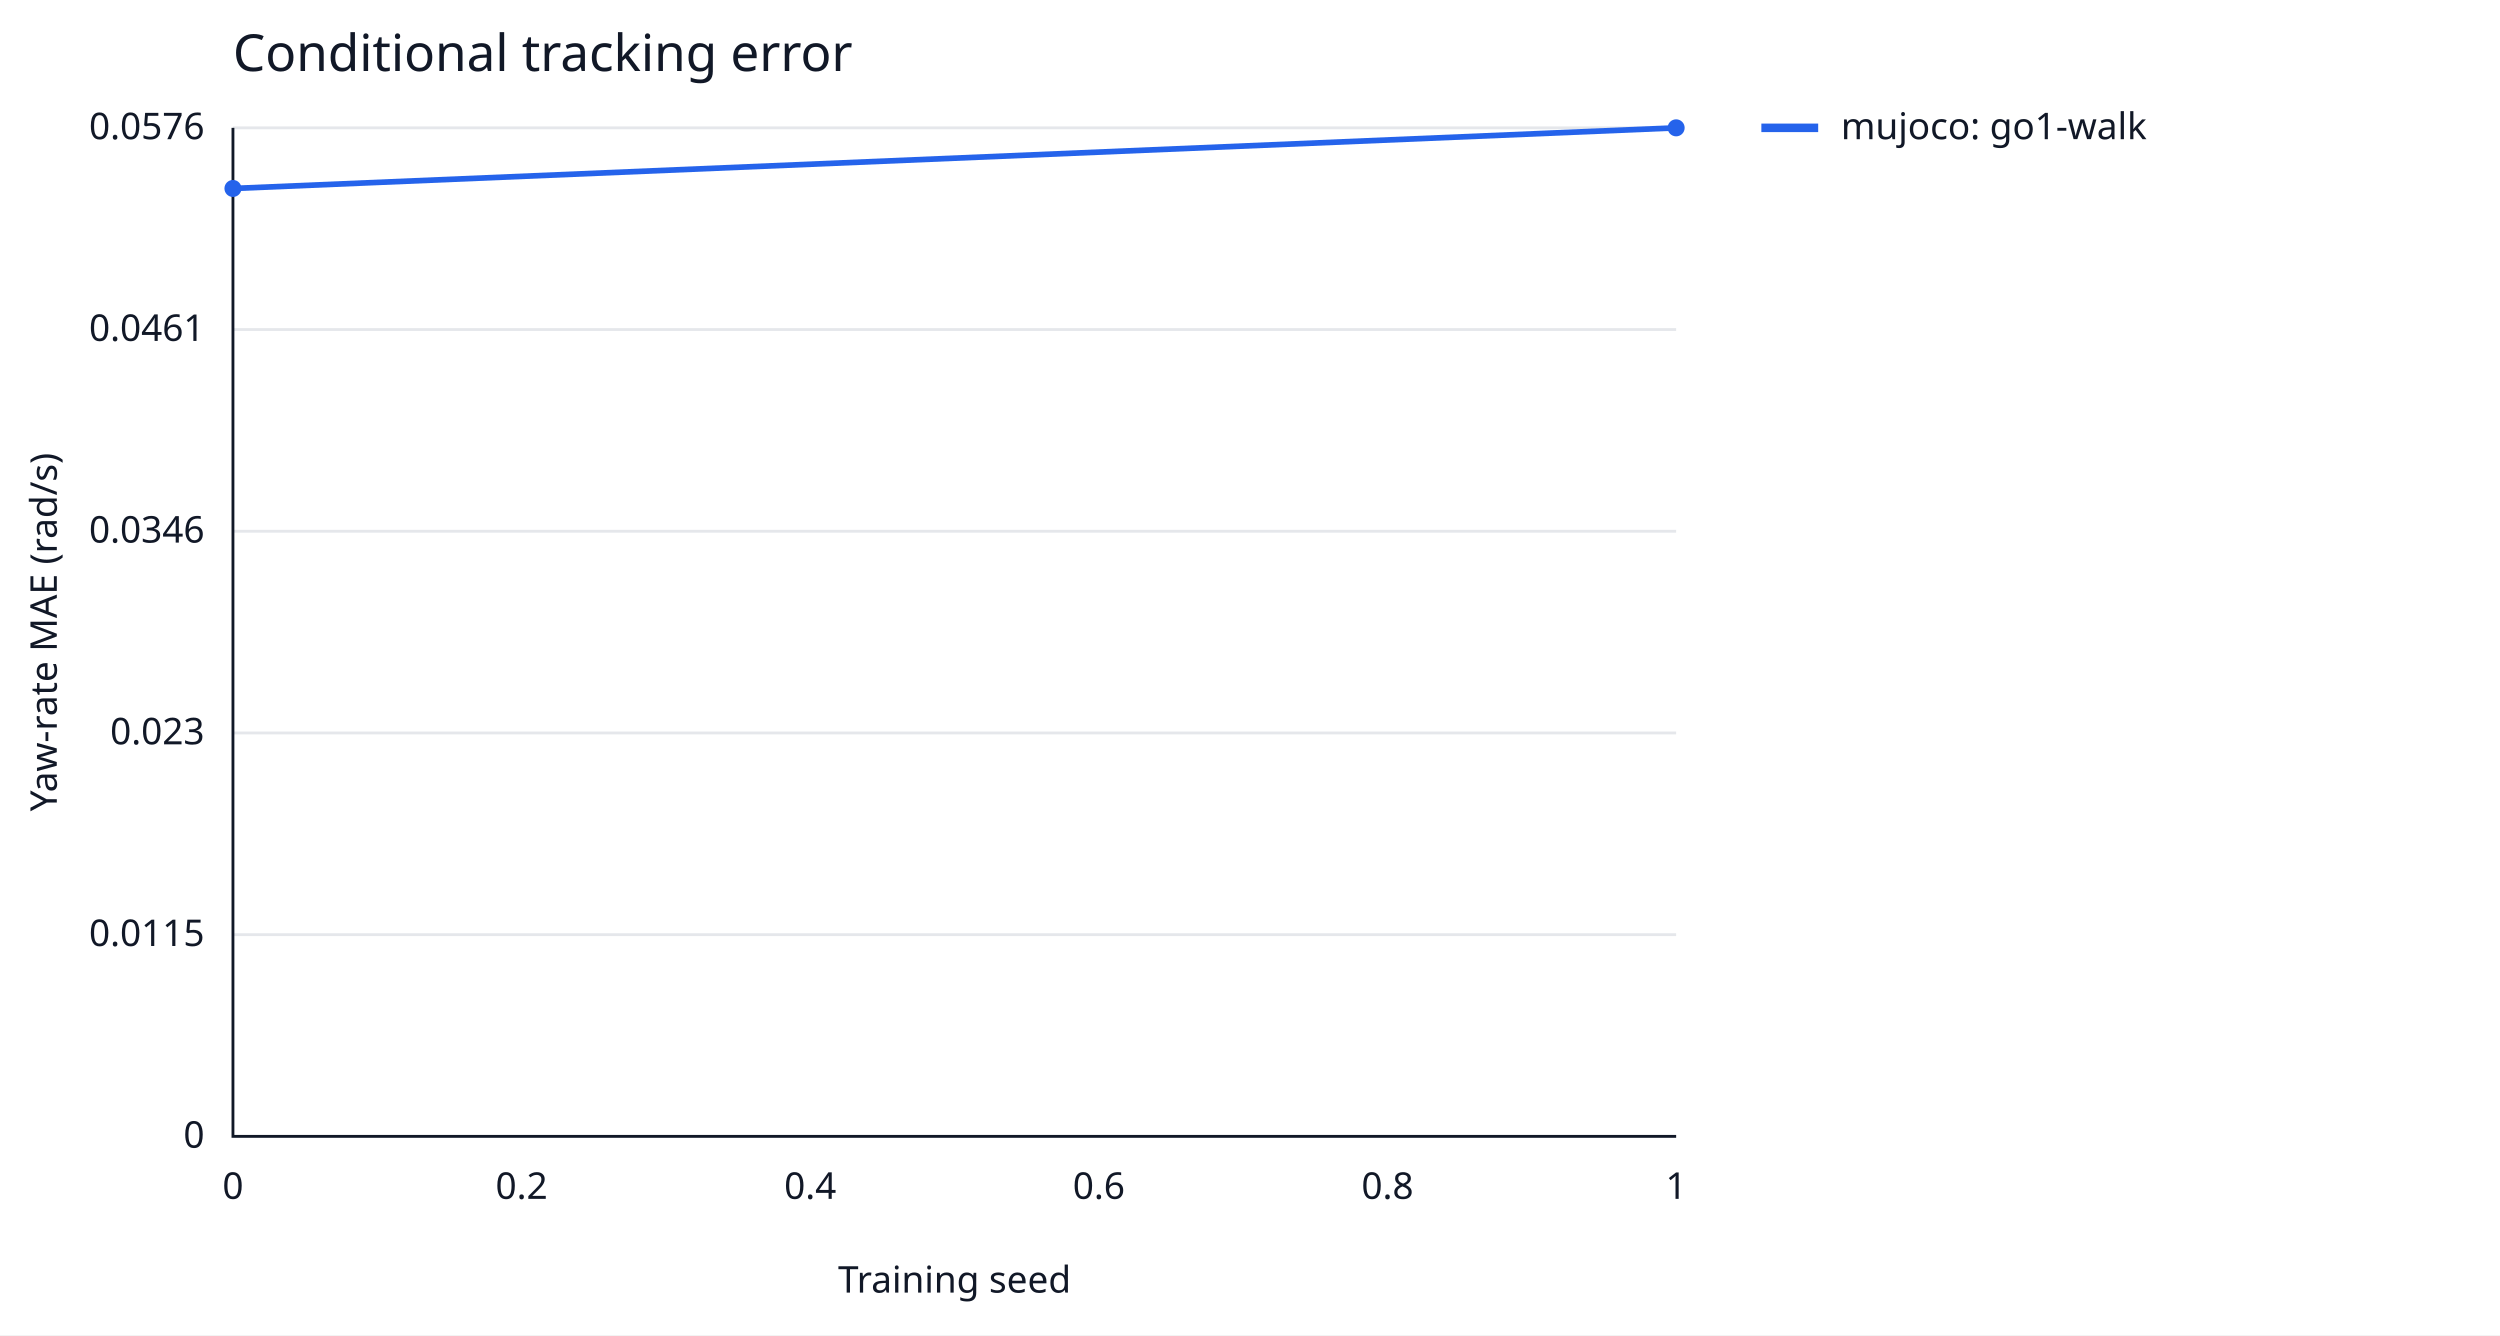
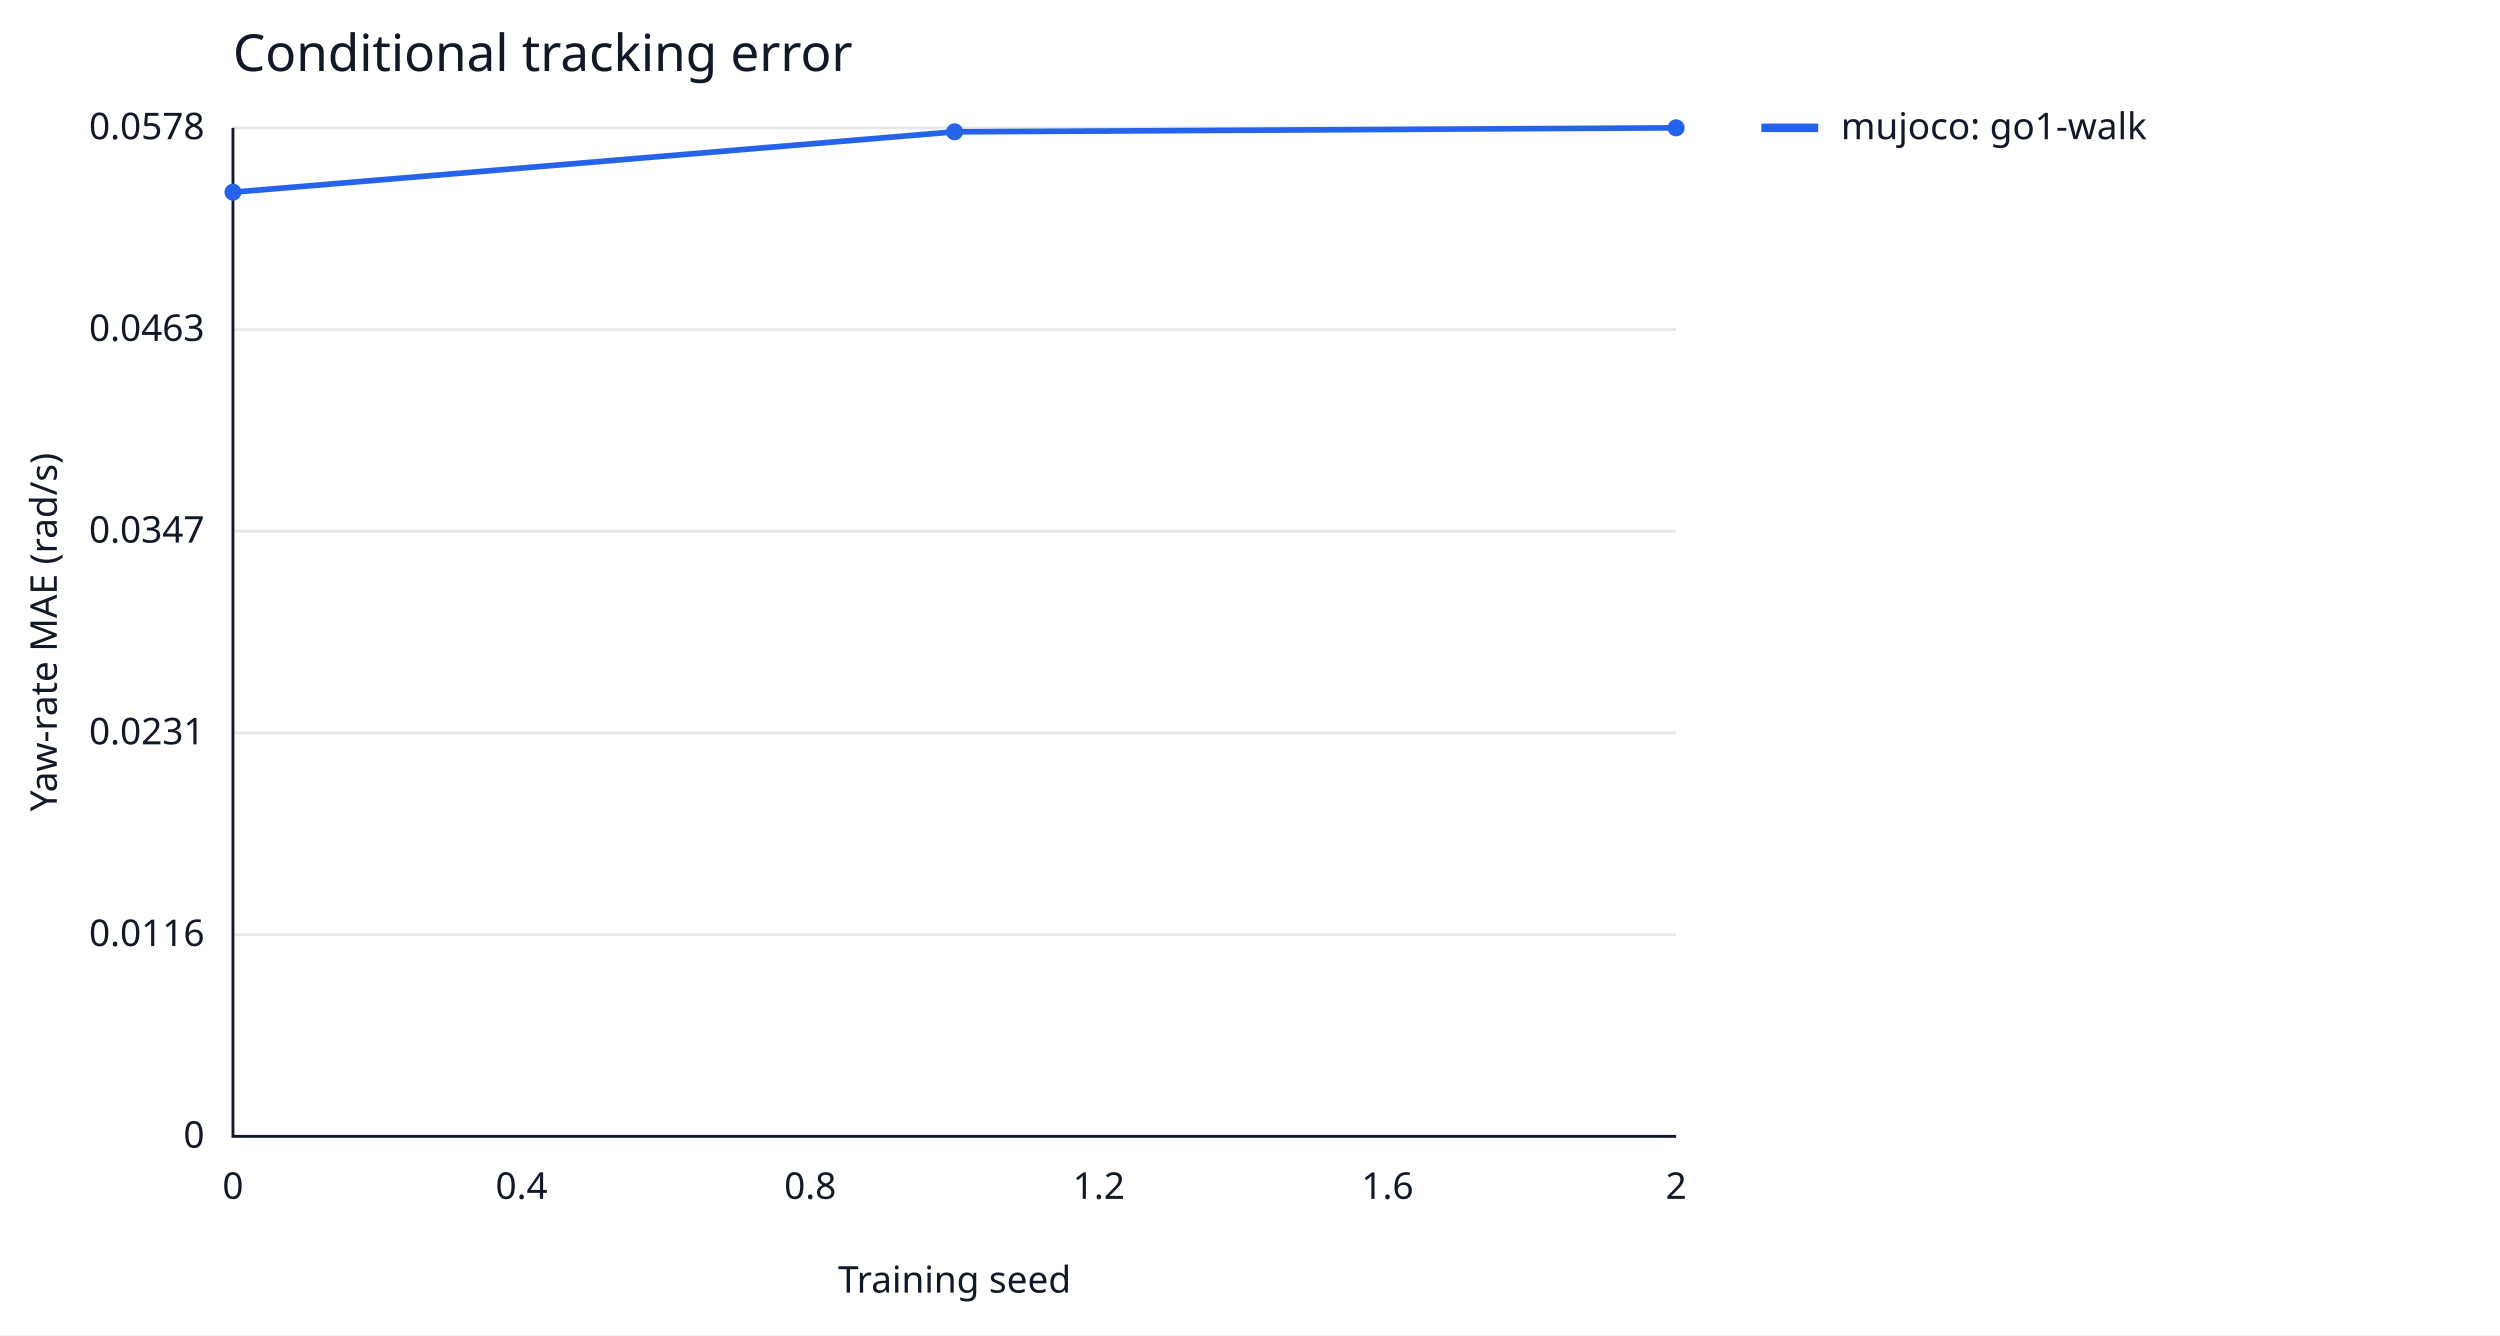
<svg xmlns="http://www.w3.org/2000/svg" width="880" height="470" viewBox="0 0 880 470">
  <rect width="100%" height="100%" fill="white" />
  <g font-family="sans-serif" font-size="13" fill="#111827">
    <text x="82" y="25" font-size="18">Conditional tracking error</text>
    <path d="M 82 400.00 H 590" stroke="#e5e7eb" />
    <text x="72" y="404.00" text-anchor="end">0</text>
    <text x="82.00" y="422" text-anchor="middle">0</text>
    <path d="M 82 329.00 H 590" stroke="#e5e7eb" />
-     <text x="72" y="333.00" text-anchor="end">0.0115</text>
-     <text x="183.60" y="422" text-anchor="middle">0.2</text>
+     <text x="72" y="333.00" text-anchor="end">0.0116</text>
+     <text x="183.60" y="422" text-anchor="middle">0.4</text>
    <path d="M 82 258.00 H 590" stroke="#e5e7eb" />
-     <text x="72" y="262.00" text-anchor="end">0.023</text>
-     <text x="285.20" y="422" text-anchor="middle">0.4</text>
+     <text x="72" y="262.00" text-anchor="end">0.0231</text>
+     <text x="285.20" y="422" text-anchor="middle">0.8</text>
    <path d="M 82 187.00 H 590" stroke="#e5e7eb" />
-     <text x="72" y="191.00" text-anchor="end">0.0346</text>
-     <text x="386.80" y="422" text-anchor="middle">0.6</text>
+     <text x="72" y="191.00" text-anchor="end">0.0347</text>
+     <text x="386.80" y="422" text-anchor="middle">1.2</text>
    <path d="M 82 116.00 H 590" stroke="#e5e7eb" />
-     <text x="72" y="120.00" text-anchor="end">0.0461</text>
-     <text x="488.40" y="422" text-anchor="middle">0.8</text>
+     <text x="72" y="120.00" text-anchor="end">0.0463</text>
+     <text x="488.40" y="422" text-anchor="middle">1.6</text>
    <path d="M 82 45.00 H 590" stroke="#e5e7eb" />
-     <text x="72" y="49.00" text-anchor="end">0.0576</text>
-     <text x="590.00" y="422" text-anchor="middle">1</text>
+     <text x="72" y="49.00" text-anchor="end">0.0578</text>
+     <text x="590.00" y="422" text-anchor="middle">2</text>
    <path d="M 82 45 V 400 H 590" fill="none" stroke="#111827" />
-     <polyline points="82.00,66.34 590.00,45.00" fill="none" stroke="#2563eb" stroke-width="2" />
-     <circle cx="82.00" cy="66.34" r="3" fill="#2563eb" />
+     <polyline points="82.00,67.65 336.00,46.40 590.00,45.00" fill="none" stroke="#2563eb" stroke-width="2" />
+     <circle cx="82.00" cy="67.65" r="3" fill="#2563eb" />
+     <circle cx="336.00" cy="46.40" r="3" fill="#2563eb" />
    <circle cx="590.00" cy="45.00" r="3" fill="#2563eb" />
    <path d="M 620 45 H 640" stroke="#2563eb" stroke-width="3" />
    <text x="648" y="49">mujoco: go1-walk</text>
    <text x="336.0" y="455" text-anchor="middle">Training seed</text>
    <text transform="translate(20 222.5) rotate(-90)" text-anchor="middle">Yaw-rate MAE (rad/s)</text>
  </g>
</svg>
